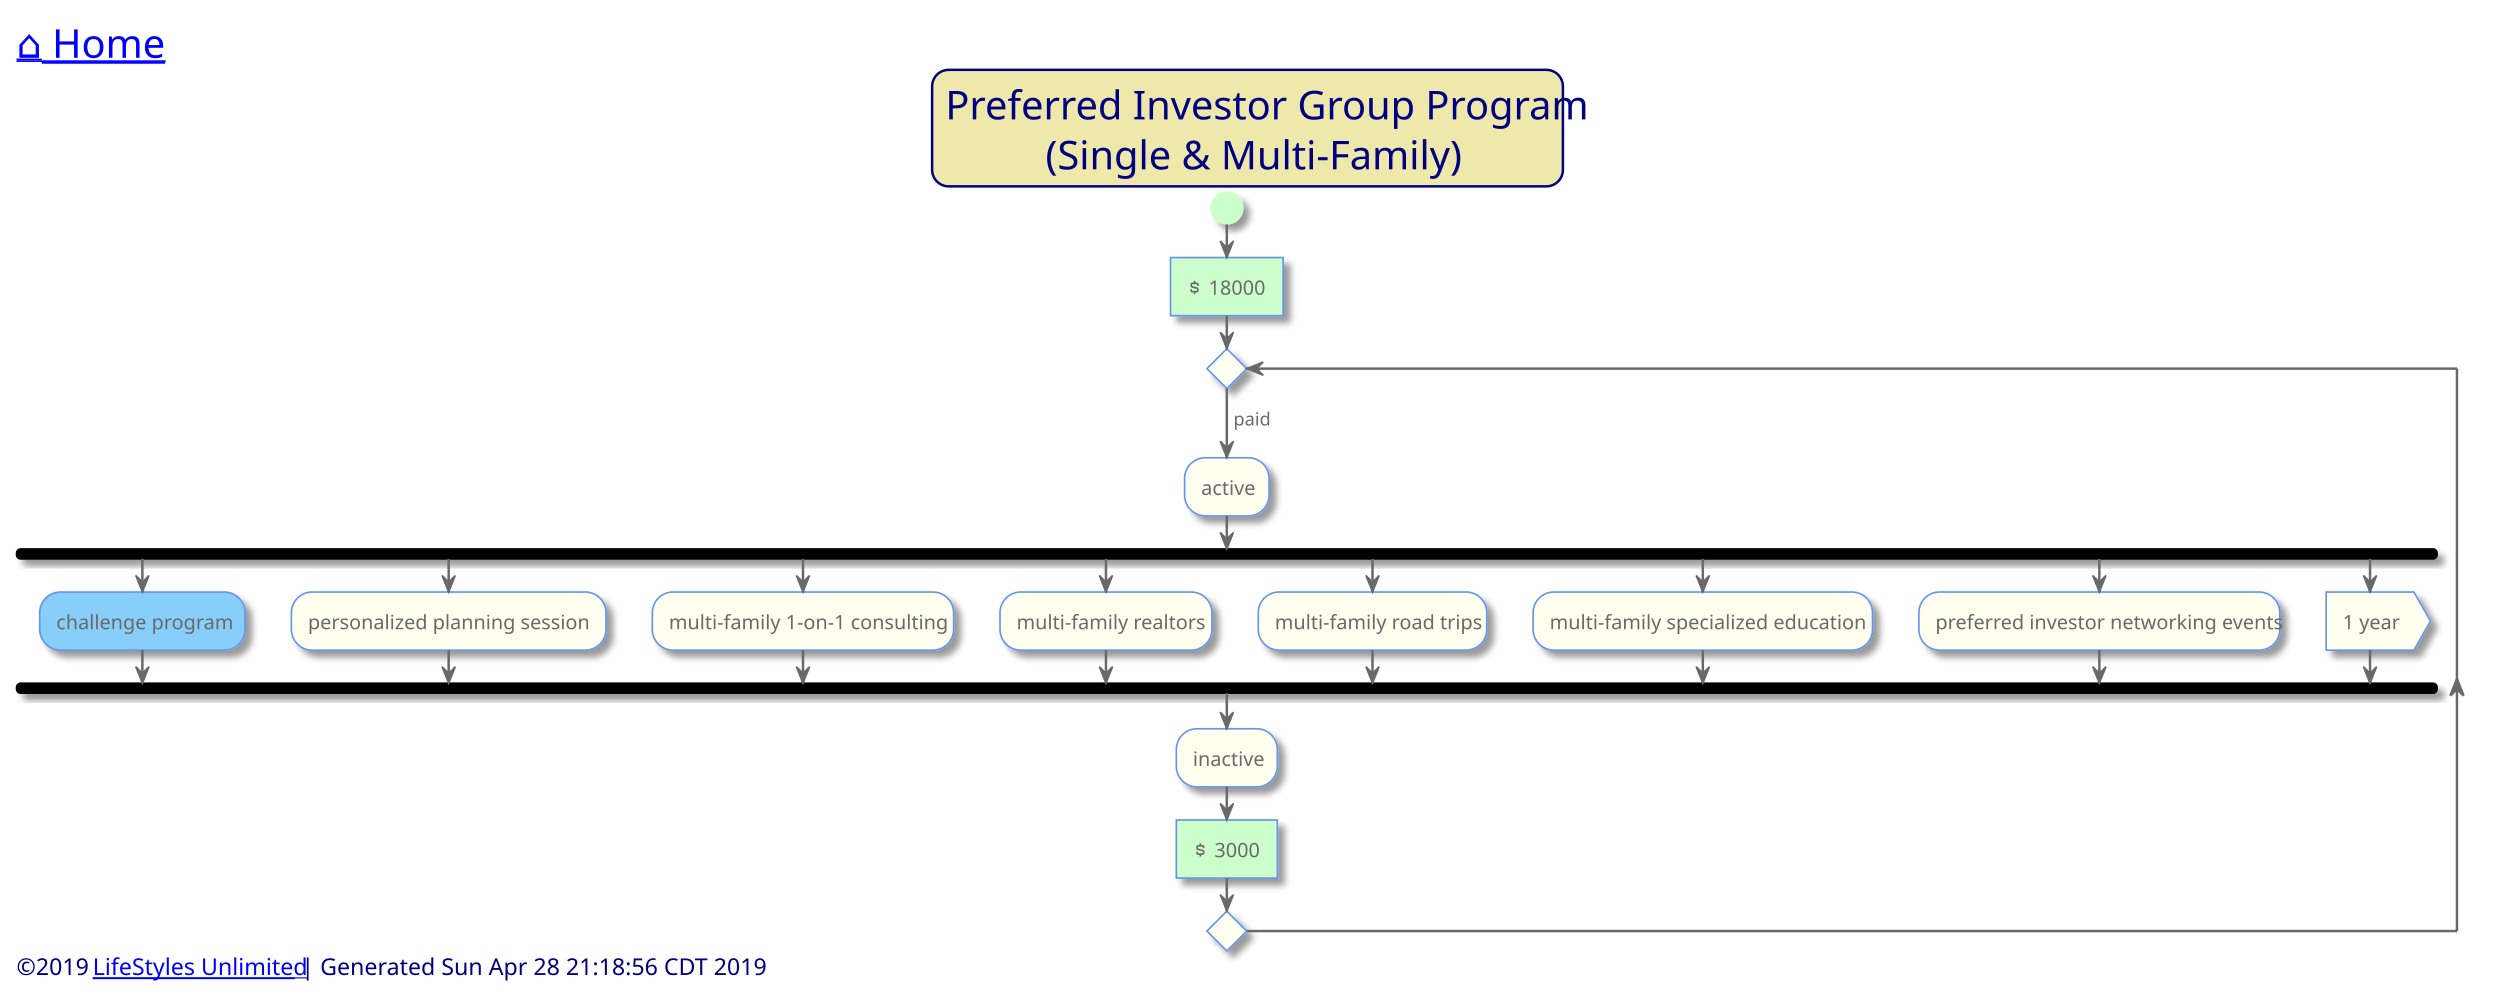
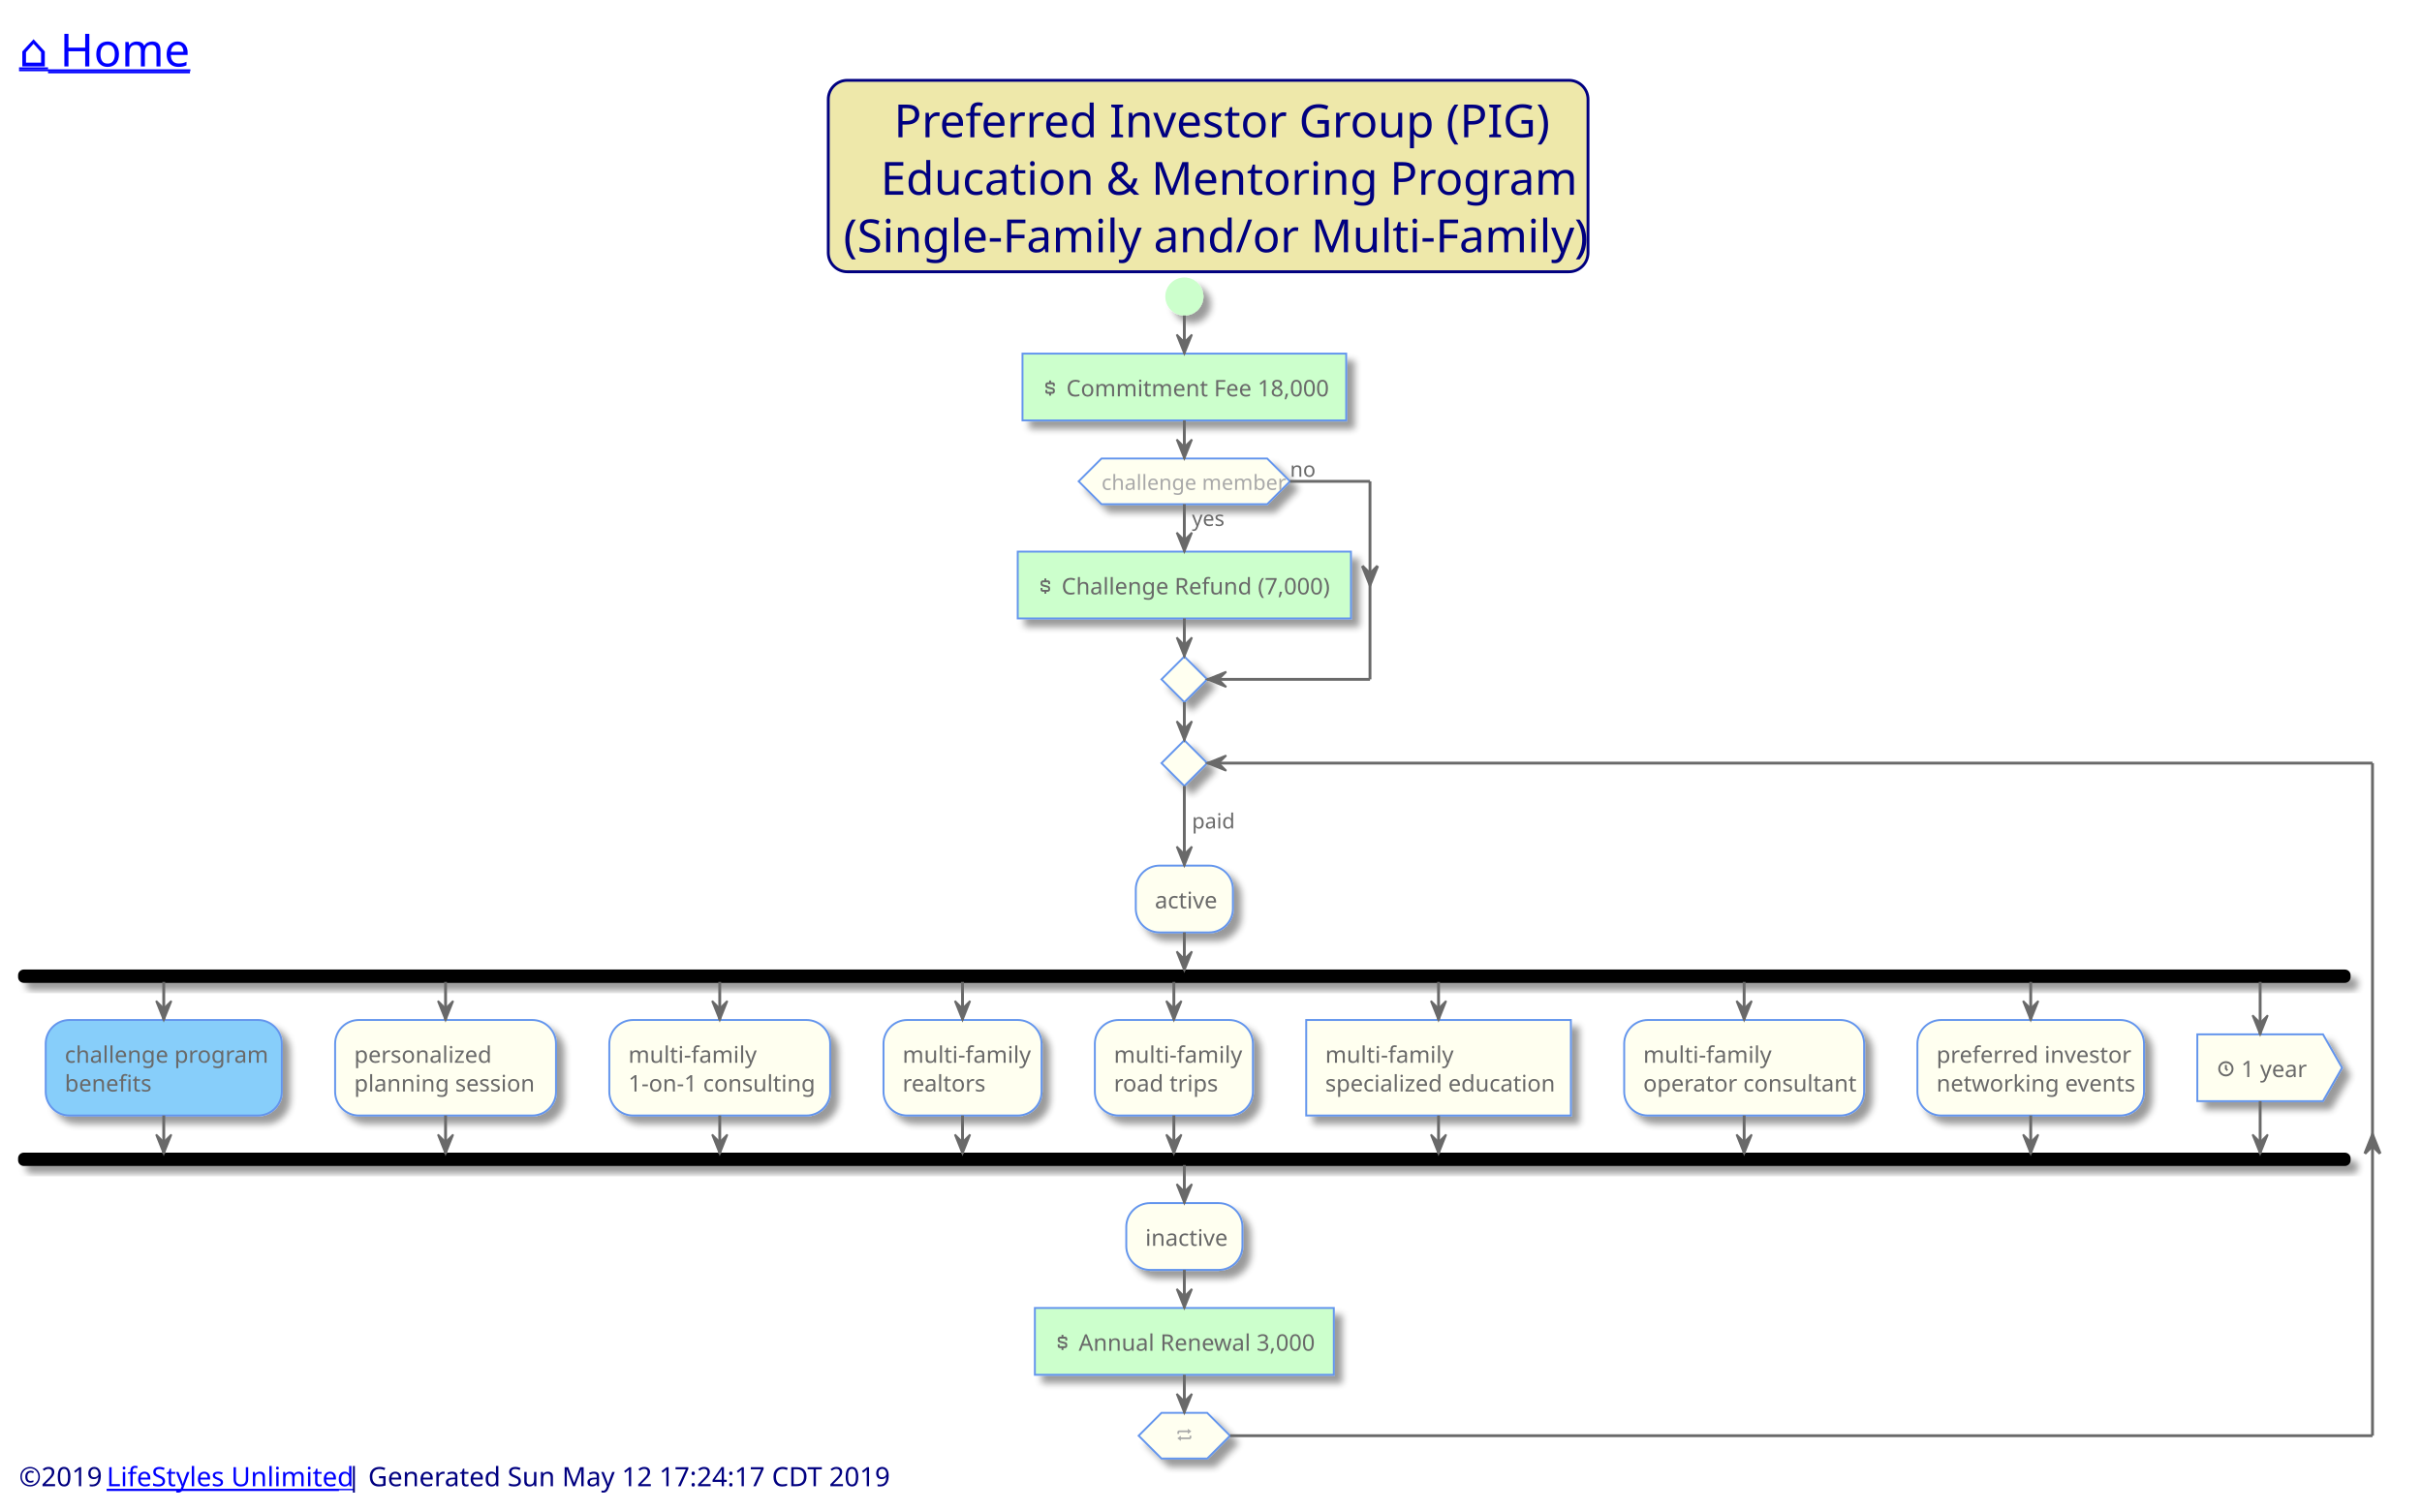
- <svg xmlns="http://www.w3.org/2000/svg" xmlns:xlink="http://www.w3.org/1999/xlink" contentScriptType="application/ecmascript" contentStyleType="text/css" height="602px" preserveAspectRatio="none" style="width:1510px;height:602px;" version="1.1" viewBox="0 0 1510 602" width="1510px" zoomAndPan="magnify">
+ <svg xmlns="http://www.w3.org/2000/svg" xmlns:xlink="http://www.w3.org/1999/xlink" contentScriptType="application/ecmascript" contentStyleType="text/css" height="794px" preserveAspectRatio="none" style="width:1272px;height:794px;" version="1.1" viewBox="0 0 1272 794" width="1272px" zoomAndPan="magnify">
  <defs>
    <style type="text/css">path:hover { stroke: #0000FF !important;}</style>
-     <filter height="300%" id="f1l782wxs1k3ss" width="300%" x="-1" y="-1">
+     <filter height="300%" id="f1e2aanuxgz53h" width="300%" x="-1" y="-1">
      <feGaussianBlur result="blurOut" stdDeviation="2.0" />
      <feColorMatrix in="blurOut" result="blurOut2" type="matrix" values="0 0 0 0 0 0 0 0 0 0 0 0 0 0 0 0 0 0 .4 0" />
      <feOffset dx="4.0" dy="4.0" in="blurOut2" result="blurOut3" />
      <feBlend in="SourceGraphic" in2="blurOut3" mode="normal" />
    </filter>
  </defs>
  <g>
    <a target="_top" xlink:actuate="onRequest" xlink:href="../index.svg?sanitize=true" xlink:show="new" xlink:title="../index.svg?sanitize=true" xlink:type="simple">
      <text fill="#0000FF" font-family="sans-serif" font-size="24" lengthAdjust="spacingAndGlyphs" text-decoration="underline" textLength="90" x="10" y="34.914">⌂ Home</text>
      <line style="stroke: #0000FF; stroke-width: 1.0;" x1="10" x2="100" y1="36.914" y2="36.914" />
    </a>
-     <rect fill="#EEE8AA" height="70.375" rx="10" ry="10" style="stroke: #000080; stroke-width: 1.5;" width="381" x="563" y="42.188" />
-     <text fill="#000080" font-family="sans-serif" font-size="24" lengthAdjust="spacingAndGlyphs" textLength="365" x="571" y="72.102">Preferred Investor Group Program</text>
-     <text fill="#000080" font-family="sans-serif" font-size="24" lengthAdjust="spacingAndGlyphs" textLength="244" x="631.5" y="102.289">(Single &amp; Multi-Family)</text>
-     <ellipse cx="741" cy="125.562" fill="#CCFFCC" filter="url(#f1l782wxs1k3ss)" rx="10" ry="10" style="stroke: none; stroke-width: 1.0;" />
-     <rect fill="#CCFFCC" filter="url(#f1l782wxs1k3ss)" height="35.094" style="stroke: #6495ED; stroke-width: 1.0;" width="68" x="707" y="155.562" />
-     <path d="M721,169.656 L721,170.656 L720.25,170.656 C719.564,170.656 719,171.22 719,171.906 L719,172.406 C719,173.084 719.437,173.648 720.094,173.812 L722.657,174.468 C722.8,174.504 723.001,174.764 723.001,174.906 L723.001,175.406 C723.001,175.54 722.885,175.656 722.751,175.656 L720.251,175.656 C720.135,175.656 720.039,175.619 720.001,175.593 L720.001,174.655 L719.001,174.655 L719.001,175.655 C719.001,175.997 719.204,176.282 719.439,176.436 C719.673,176.591 719.957,176.655 720.252,176.655 L721.002,176.655 L721.002,177.655 L722.002,177.655 L722.002,176.655 L722.752,176.655 C723.438,176.655 724.002,176.091 724.002,175.405 L724.002,174.905 C724.002,174.227 723.565,173.663 722.908,173.499 L720.345,172.843 C720.202,172.807 720.001,172.547 720.001,172.405 L720.001,171.905 C720.001,171.771 720.117,171.655 720.251,171.655 L722.751,171.655 C722.867,171.655 722.963,171.692 723.001,171.718 L723.001,172.656 L724.001,172.656 L724.001,171.656 C724.001,171.314 723.798,171.029 723.563,170.875 C723.329,170.72 723.045,170.656 722.75,170.656 L722,170.656 L722,169.656 L721,169.656 " fill="#696969" style="stroke: ; stroke-width: 0.0; stroke-dasharray: ;" />
-     <text fill="#696969" font-family="sans-serif" font-size="12" lengthAdjust="spacingAndGlyphs" textLength="35" x="730" y="178.019">18000</text>
-     <rect fill="#FFFFF0" filter="url(#f1l782wxs1k3ss)" height="35.094" rx="12.5" ry="12.5" style="stroke: #6495ED; stroke-width: 1.0;" width="51" x="715.5" y="276.491" />
-     <text fill="#696969" font-family="sans-serif" font-size="12" lengthAdjust="spacingAndGlyphs" textLength="31" x="725.5" y="298.948">active</text>
-     <rect fill="#000000" filter="url(#f1l782wxs1k3ss)" height="6" rx="2.5" ry="2.5" style="stroke: #000000; stroke-width: 1.0;" width="1462" x="10" y="331.585" />
+     <rect fill="#EEE8AA" height="100.562" rx="10" ry="10" style="stroke: #000080; stroke-width: 1.5;" width="399" x="435" y="42.188" />
+     <text fill="#000080" font-family="sans-serif" font-size="24" lengthAdjust="spacingAndGlyphs" textLength="330" x="469.5" y="72.102">Preferred Investor Group (PIG)</text>
+     <text fill="#000080" font-family="sans-serif" font-size="24" lengthAdjust="spacingAndGlyphs" textLength="344" x="462.5" y="102.289">Education &amp; Mentoring Program</text>
+     <text fill="#000080" font-family="sans-serif" font-size="24" lengthAdjust="spacingAndGlyphs" textLength="383" x="443" y="132.477">(Single-Family and/or  Multi-Family)</text>
+     <ellipse cx="622" cy="155.75" fill="#CCFFCC" filter="url(#f1e2aanuxgz53h)" rx="10" ry="10" style="stroke: none; stroke-width: 1.0;" />
+     <rect fill="#CCFFCC" filter="url(#f1e2aanuxgz53h)" height="35.094" style="stroke: #6495ED; stroke-width: 1.0;" width="170" x="537" y="185.75" />
+     <path d="M551,199.844 L551,200.844 L550.25,200.844 C549.564,200.844 549,201.408 549,202.094 L549,202.594 C549,203.272 549.437,203.836 550.094,204 L552.657,204.656 C552.8,204.692 553.001,204.952 553.001,205.094 L553.001,205.594 C553.001,205.728 552.885,205.844 552.751,205.844 L550.251,205.844 C550.135,205.844 550.039,205.807 550.001,205.781 L550.001,204.843 L549.001,204.843 L549.001,205.843 C549.001,206.185 549.204,206.47 549.439,206.624 C549.673,206.779 549.957,206.843 550.252,206.843 L551.002,206.843 L551.002,207.843 L552.002,207.843 L552.002,206.843 L552.752,206.843 C553.438,206.843 554.002,206.279 554.002,205.593 L554.002,205.093 C554.002,204.415 553.565,203.851 552.908,203.687 L550.345,203.031 C550.202,202.995 550.001,202.735 550.001,202.593 L550.001,202.093 C550.001,201.959 550.117,201.843 550.251,201.843 L552.751,201.843 C552.867,201.843 552.963,201.88 553.001,201.906 L553.001,202.844 L554.001,202.844 L554.001,201.844 C554.001,201.502 553.798,201.217 553.563,201.063 C553.329,200.908 553.045,200.844 552.75,200.844 L552,200.844 L552,199.844 L551,199.844 " fill="#696969" style="stroke: ; stroke-width: 0.0; stroke-dasharray: ;" />
+     <text fill="#696969" font-family="sans-serif" font-size="12" lengthAdjust="spacingAndGlyphs" textLength="137" x="560" y="208.207">Commitment Fee 18,000</text>
+     <rect fill="#CCFFCC" filter="url(#f1e2aanuxgz53h)" height="35.094" style="stroke: #6495ED; stroke-width: 1.0;" width="175" x="534.5" y="289.762" />
+     <path d="M548.5,303.856 L548.5,304.856 L547.75,304.856 C547.064,304.856 546.5,305.42 546.5,306.106 L546.5,306.606 C546.5,307.284 546.937,307.848 547.594,308.012 L550.157,308.668 C550.3,308.704 550.501,308.964 550.501,309.106 L550.501,309.606 C550.501,309.74 550.385,309.856 550.251,309.856 L547.751,309.856 C547.635,309.856 547.539,309.818 547.501,309.793 L547.501,308.854 L546.501,308.854 L546.501,309.854 C546.501,310.197 546.704,310.481 546.939,310.635 C547.173,310.791 547.457,310.854 547.752,310.854 L548.502,310.854 L548.502,311.854 L549.502,311.854 L549.502,310.854 L550.252,310.854 C550.938,310.854 551.502,310.291 551.502,309.604 L551.502,309.104 C551.502,308.426 551.065,307.863 550.408,307.699 L547.845,307.043 C547.702,307.007 547.501,306.747 547.501,306.604 L547.501,306.104 C547.501,305.971 547.617,305.854 547.751,305.854 L550.251,305.854 C550.367,305.854 550.463,305.892 550.501,305.918 L550.501,306.856 L551.501,306.856 L551.501,305.856 C551.501,305.514 551.298,305.228 551.063,305.075 C550.829,304.92 550.545,304.856 550.25,304.856 L549.5,304.856 L549.5,303.856 L548.5,303.856 " fill="#696969" style="stroke: ; stroke-width: 0.0; stroke-dasharray: ;" />
+     <text fill="#696969" font-family="sans-serif" font-size="12" lengthAdjust="spacingAndGlyphs" textLength="142" x="557.5" y="312.219">Challenge Refund (7,000)</text>
+     <polygon fill="#FFFFF0" filter="url(#f1e2aanuxgz53h)" points="578.5,240.844,665.5,240.844,677.5,252.844,665.5,264.844,578.5,264.844,566.5,252.844,578.5,240.844" style="stroke: #6495ED; stroke-width: 1.0;" />
+     <text fill="#696969" font-family="sans-serif" font-size="11" lengthAdjust="spacingAndGlyphs" textLength="18" x="626" y="276.263">yes</text>
+     <text fill="#A9A9A9" font-family="sans-serif" font-size="11" lengthAdjust="spacingAndGlyphs" textLength="87" x="578.5" y="257.345">challenge member</text>
+     <text fill="#696969" font-family="sans-serif" font-size="11" lengthAdjust="spacingAndGlyphs" textLength="12" x="677.5" y="250.427">no</text>
+     <polygon fill="#FFFFF0" filter="url(#f1e2aanuxgz53h)" points="622,344.856,634,356.856,622,368.856,610,356.856,622,344.856" style="stroke: #6495ED; stroke-width: 1.0;" />
+     <rect fill="#FFFFF0" filter="url(#f1e2aanuxgz53h)" height="35.094" rx="12.5" ry="12.5" style="stroke: #6495ED; stroke-width: 1.0;" width="51" x="596.5" y="454.69" />
+     <text fill="#696969" font-family="sans-serif" font-size="12" lengthAdjust="spacingAndGlyphs" textLength="31" x="606.5" y="477.147">active</text>
+     <rect fill="#000000" filter="url(#f1e2aanuxgz53h)" height="6" rx="2.5" ry="2.5" style="stroke: #000000; stroke-width: 1.0;" width="1224" x="10" y="509.784" />
    <a target="_top" xlink:actuate="onRequest" xlink:href="../single-family/challenge-program.svg?sanitize=true" xlink:show="new" xlink:title="../single-family/challenge-program.svg?sanitize=true" xlink:type="simple">
-       <rect fill="#87CEFA" filter="url(#f1l782wxs1k3ss)" height="35.094" rx="12.5" ry="12.5" style="stroke: #6495ED; stroke-width: 1.0;" width="124" x="24" y="357.585" />
-       <text fill="#696969" font-family="sans-serif" font-size="12" lengthAdjust="spacingAndGlyphs" textLength="104" x="34" y="380.042">challenge program</text>
+       <rect fill="#87CEFA" filter="url(#f1e2aanuxgz53h)" height="50.188" rx="12.5" ry="12.5" style="stroke: #6495ED; stroke-width: 1.0;" width="124" x="24" y="535.784" />
+       <text fill="#696969" font-family="sans-serif" font-size="12" lengthAdjust="spacingAndGlyphs" textLength="104" x="34" y="558.241">challenge program</text>
+       <text fill="#696969" font-family="sans-serif" font-size="12" lengthAdjust="spacingAndGlyphs" textLength="44" x="34" y="573.335">benefits</text>
    </a>
-     <rect fill="#FFFFF0" filter="url(#f1l782wxs1k3ss)" height="35.094" rx="12.5" ry="12.5" style="stroke: #6495ED; stroke-width: 1.0;" width="190" x="176" y="357.585" />
-     <text fill="#696969" font-family="sans-serif" font-size="12" lengthAdjust="spacingAndGlyphs" textLength="170" x="186" y="380.042">personalized planning session</text>
-     <rect fill="#FFFFF0" filter="url(#f1l782wxs1k3ss)" height="35.094" rx="12.5" ry="12.5" style="stroke: #6495ED; stroke-width: 1.0;" width="182" x="394" y="357.585" />
-     <text fill="#696969" font-family="sans-serif" font-size="12" lengthAdjust="spacingAndGlyphs" textLength="162" x="404" y="380.042">multi-family 1-on-1 consulting</text>
-     <rect fill="#FFFFF0" filter="url(#f1l782wxs1k3ss)" height="35.094" rx="12.5" ry="12.5" style="stroke: #6495ED; stroke-width: 1.0;" width="128" x="604" y="357.585" />
-     <text fill="#696969" font-family="sans-serif" font-size="12" lengthAdjust="spacingAndGlyphs" textLength="108" x="614" y="380.042">multi-family realtors</text>
-     <rect fill="#FFFFF0" filter="url(#f1l782wxs1k3ss)" height="35.094" rx="12.5" ry="12.5" style="stroke: #6495ED; stroke-width: 1.0;" width="138" x="760" y="357.585" />
-     <text fill="#696969" font-family="sans-serif" font-size="12" lengthAdjust="spacingAndGlyphs" textLength="118" x="770" y="380.042">multi-family road trips</text>
-     <rect fill="#FFFFF0" filter="url(#f1l782wxs1k3ss)" height="35.094" rx="12.5" ry="12.5" style="stroke: #6495ED; stroke-width: 1.0;" width="205" x="926" y="357.585" />
-     <text fill="#696969" font-family="sans-serif" font-size="12" lengthAdjust="spacingAndGlyphs" textLength="185" x="936" y="380.042">multi-family specialized education</text>
-     <rect fill="#FFFFF0" filter="url(#f1l782wxs1k3ss)" height="35.094" rx="12.5" ry="12.5" style="stroke: #6495ED; stroke-width: 1.0;" width="218" x="1159" y="357.585" />
-     <text fill="#696969" font-family="sans-serif" font-size="12" lengthAdjust="spacingAndGlyphs" textLength="198" x="1169" y="380.042">preferred investor networking events</text>
-     <polygon fill="#FFFFF0" filter="url(#f1l782wxs1k3ss)" points="1405,357.585,1458,357.585,1468,375.132,1458,392.679,1405,392.679" style="stroke: #6495ED; stroke-width: 1.0;" />
-     <text fill="#696969" font-family="sans-serif" font-size="12" lengthAdjust="spacingAndGlyphs" textLength="33" x="1415" y="380.042">1 year</text>
-     <rect fill="#000000" filter="url(#f1l782wxs1k3ss)" height="6" rx="2.5" ry="2.5" style="stroke: #000000; stroke-width: 1.0;" width="1462" x="10" y="412.679" />
-     <rect fill="#FFFFF0" filter="url(#f1l782wxs1k3ss)" height="35.094" rx="12.5" ry="12.5" style="stroke: #6495ED; stroke-width: 1.0;" width="61" x="710.5" y="440.179" />
-     <text fill="#696969" font-family="sans-serif" font-size="12" lengthAdjust="spacingAndGlyphs" textLength="41" x="720.5" y="462.636">inactive</text>
-     <rect fill="#CCFFCC" filter="url(#f1l782wxs1k3ss)" height="35.094" style="stroke: #6495ED; stroke-width: 1.0;" width="61" x="710.5" y="495.272" />
-     <path d="M724.5,509.366 L724.5,510.366 L723.75,510.366 C723.064,510.366 722.5,510.93 722.5,511.616 L722.5,512.116 C722.5,512.794 722.937,513.358 723.594,513.522 L726.157,514.178 C726.3,514.214 726.501,514.474 726.501,514.616 L726.501,515.116 C726.501,515.25 726.385,515.366 726.251,515.366 L723.751,515.366 C723.635,515.366 723.539,515.329 723.501,515.303 L723.501,514.365 L722.501,514.365 L722.501,515.365 C722.501,515.707 722.704,515.992 722.939,516.146 C723.173,516.301 723.457,516.365 723.752,516.365 L724.502,516.365 L724.502,517.365 L725.502,517.365 L725.502,516.365 L726.252,516.365 C726.938,516.365 727.502,515.801 727.502,515.115 L727.502,514.615 C727.502,513.937 727.065,513.373 726.408,513.209 L723.845,512.553 C723.702,512.517 723.501,512.257 723.501,512.115 L723.501,511.615 C723.501,511.481 723.617,511.365 723.751,511.365 L726.251,511.365 C726.367,511.365 726.463,511.402 726.501,511.428 L726.501,512.366 L727.501,512.366 L727.501,511.366 C727.501,511.024 727.298,510.739 727.063,510.585 C726.829,510.43 726.545,510.366 726.25,510.366 L725.5,510.366 L725.5,509.366 L724.5,509.366 " fill="#696969" style="stroke: ; stroke-width: 0.0; stroke-dasharray: ;" />
-     <text fill="#696969" font-family="sans-serif" font-size="12" lengthAdjust="spacingAndGlyphs" textLength="28" x="733.5" y="517.73">3000</text>
-     <polygon fill="#FFFFF0" filter="url(#f1l782wxs1k3ss)" points="741,210.656,753,222.656,741,234.656,729,222.656,741,210.656" style="stroke: #6495ED; stroke-width: 1.0;" />
-     <polygon fill="#FFFFF0" filter="url(#f1l782wxs1k3ss)" points="741,550.366,741,550.366,753,562.366,741,574.366,741,574.366,729,562.366,741,550.366" style="stroke: #6495ED; stroke-width: 1.0;" />
-     <line style="stroke: #696969; stroke-width: 1.5;" x1="741" x2="741" y1="135.562" y2="155.562" />
-     <polygon fill="#696969" points="737,145.562,741,155.562,745,145.562,741,149.562" style="stroke: #696969; stroke-width: 1.0;" />
-     <line style="stroke: #696969; stroke-width: 1.5;" x1="86" x2="86" y1="337.585" y2="357.585" />
-     <polygon fill="#696969" points="82,347.585,86,357.585,90,347.585,86,351.585" style="stroke: #696969; stroke-width: 1.0;" />
-     <line style="stroke: #696969; stroke-width: 1.5;" x1="271" x2="271" y1="337.585" y2="357.585" />
-     <polygon fill="#696969" points="267,347.585,271,357.585,275,347.585,271,351.585" style="stroke: #696969; stroke-width: 1.0;" />
-     <line style="stroke: #696969; stroke-width: 1.5;" x1="485" x2="485" y1="337.585" y2="357.585" />
-     <polygon fill="#696969" points="481,347.585,485,357.585,489,347.585,485,351.585" style="stroke: #696969; stroke-width: 1.0;" />
-     <line style="stroke: #696969; stroke-width: 1.5;" x1="668" x2="668" y1="337.585" y2="357.585" />
-     <polygon fill="#696969" points="664,347.585,668,357.585,672,347.585,668,351.585" style="stroke: #696969; stroke-width: 1.0;" />
-     <line style="stroke: #696969; stroke-width: 1.5;" x1="829" x2="829" y1="337.585" y2="357.585" />
-     <polygon fill="#696969" points="825,347.585,829,357.585,833,347.585,829,351.585" style="stroke: #696969; stroke-width: 1.0;" />
-     <line style="stroke: #696969; stroke-width: 1.5;" x1="1028.5" x2="1028.5" y1="337.585" y2="357.585" />
-     <polygon fill="#696969" points="1024.5,347.585,1028.5,357.585,1032.5,347.585,1028.5,351.585" style="stroke: #696969; stroke-width: 1.0;" />
-     <line style="stroke: #696969; stroke-width: 1.5;" x1="1268" x2="1268" y1="337.585" y2="357.585" />
-     <polygon fill="#696969" points="1264,347.585,1268,357.585,1272,347.585,1268,351.585" style="stroke: #696969; stroke-width: 1.0;" />
-     <line style="stroke: #696969; stroke-width: 1.5;" x1="1431.5" x2="1431.5" y1="337.585" y2="357.585" />
-     <polygon fill="#696969" points="1427.5,347.585,1431.5,357.585,1435.5,347.585,1431.5,351.585" style="stroke: #696969; stroke-width: 1.0;" />
-     <line style="stroke: #696969; stroke-width: 1.5;" x1="86" x2="86" y1="392.679" y2="412.679" />
-     <polygon fill="#696969" points="82,402.679,86,412.679,90,402.679,86,406.679" style="stroke: #696969; stroke-width: 1.0;" />
-     <line style="stroke: #696969; stroke-width: 1.5;" x1="271" x2="271" y1="392.679" y2="412.679" />
-     <polygon fill="#696969" points="267,402.679,271,412.679,275,402.679,271,406.679" style="stroke: #696969; stroke-width: 1.0;" />
-     <line style="stroke: #696969; stroke-width: 1.5;" x1="485" x2="485" y1="392.679" y2="412.679" />
-     <polygon fill="#696969" points="481,402.679,485,412.679,489,402.679,485,406.679" style="stroke: #696969; stroke-width: 1.0;" />
-     <line style="stroke: #696969; stroke-width: 1.5;" x1="668" x2="668" y1="392.679" y2="412.679" />
-     <polygon fill="#696969" points="664,402.679,668,412.679,672,402.679,668,406.679" style="stroke: #696969; stroke-width: 1.0;" />
-     <line style="stroke: #696969; stroke-width: 1.5;" x1="829" x2="829" y1="392.679" y2="412.679" />
-     <polygon fill="#696969" points="825,402.679,829,412.679,833,402.679,829,406.679" style="stroke: #696969; stroke-width: 1.0;" />
-     <line style="stroke: #696969; stroke-width: 1.5;" x1="1028.5" x2="1028.5" y1="392.679" y2="412.679" />
-     <polygon fill="#696969" points="1024.5,402.679,1028.5,412.679,1032.5,402.679,1028.5,406.679" style="stroke: #696969; stroke-width: 1.0;" />
-     <line style="stroke: #696969; stroke-width: 1.5;" x1="1268" x2="1268" y1="392.679" y2="412.679" />
-     <polygon fill="#696969" points="1264,402.679,1268,412.679,1272,402.679,1268,406.679" style="stroke: #696969; stroke-width: 1.0;" />
-     <line style="stroke: #696969; stroke-width: 1.5;" x1="1431.5" x2="1431.5" y1="392.679" y2="412.679" />
-     <polygon fill="#696969" points="1427.5,402.679,1431.5,412.679,1435.5,402.679,1431.5,406.679" style="stroke: #696969; stroke-width: 1.0;" />
-     <line style="stroke: #696969; stroke-width: 1.5;" x1="741" x2="741" y1="311.585" y2="331.585" />
-     <polygon fill="#696969" points="737,321.585,741,331.585,745,321.585,741,325.585" style="stroke: #696969; stroke-width: 1.0;" />
-     <line style="stroke: #696969; stroke-width: 1.5;" x1="741" x2="741" y1="418.679" y2="440.179" />
-     <polygon fill="#696969" points="737,430.179,741,440.179,745,430.179,741,434.179" style="stroke: #696969; stroke-width: 1.0;" />
-     <line style="stroke: #696969; stroke-width: 1.5;" x1="741" x2="741" y1="475.272" y2="495.272" />
-     <polygon fill="#696969" points="737,485.272,741,495.272,745,485.272,741,489.272" style="stroke: #696969; stroke-width: 1.0;" />
-     <line style="stroke: #696969; stroke-width: 1.5;" x1="741" x2="741" y1="234.656" y2="276.491" />
-     <polygon fill="#696969" points="737,266.491,741,276.491,745,266.491,741,270.491" style="stroke: #696969; stroke-width: 1.0;" />
-     <text fill="#696969" font-family="sans-serif" font-size="11" lengthAdjust="spacingAndGlyphs" textLength="20" x="745" y="256.992">paid</text>
-     <line style="stroke: #696969; stroke-width: 1.5;" x1="753" x2="1484" y1="562.366" y2="562.366" />
-     <polygon fill="#696969" points="1480,420.179,1484,410.179,1488,420.179,1484,416.179" style="stroke: #696969; stroke-width: 1.5;" />
-     <line style="stroke: #696969; stroke-width: 1.5;" x1="1484" x2="1484" y1="222.656" y2="562.366" />
-     <line style="stroke: #696969; stroke-width: 1.5;" x1="1484" x2="753" y1="222.656" y2="222.656" />
-     <polygon fill="#696969" points="763,218.656,753,222.656,763,226.656,759,222.656" style="stroke: #696969; stroke-width: 1.0;" />
-     <line style="stroke: #696969; stroke-width: 1.5;" x1="741" x2="741" y1="530.366" y2="550.366" />
-     <polygon fill="#696969" points="737,540.366,741,550.366,745,540.366,741,544.366" style="stroke: #696969; stroke-width: 1.0;" />
-     <line style="stroke: #696969; stroke-width: 1.5;" x1="741" x2="741" y1="190.656" y2="210.656" />
-     <polygon fill="#696969" points="737,200.656,741,210.656,745,200.656,741,204.656" style="stroke: #696969; stroke-width: 1.0;" />
-     <text fill="#000080" font-family="sans-serif" font-size="14" lengthAdjust="spacingAndGlyphs" textLength="42" x="10" y="588.899">©2019</text>
+     <rect fill="#FFFFF0" filter="url(#f1e2aanuxgz53h)" height="50.188" rx="12.5" ry="12.5" style="stroke: #6495ED; stroke-width: 1.0;" width="116" x="176" y="535.784" />
+     <text fill="#696969" font-family="sans-serif" font-size="12" lengthAdjust="spacingAndGlyphs" textLength="71" x="186" y="558.241">personalized</text>
+     <text fill="#696969" font-family="sans-serif" font-size="12" lengthAdjust="spacingAndGlyphs" textLength="96" x="186" y="573.335">planning session</text>
+     <rect fill="#FFFFF0" filter="url(#f1e2aanuxgz53h)" height="50.188" rx="12.5" ry="12.5" style="stroke: #6495ED; stroke-width: 1.0;" width="116" x="320" y="535.784" />
+     <text fill="#696969" font-family="sans-serif" font-size="12" lengthAdjust="spacingAndGlyphs" textLength="63" x="330" y="558.241">multi-family</text>
+     <text fill="#696969" font-family="sans-serif" font-size="12" lengthAdjust="spacingAndGlyphs" textLength="96" x="330" y="573.335">1-on-1 consulting</text>
+     <rect fill="#FFFFF0" filter="url(#f1e2aanuxgz53h)" height="50.188" rx="12.5" ry="12.5" style="stroke: #6495ED; stroke-width: 1.0;" width="83" x="464" y="535.784" />
+     <text fill="#696969" font-family="sans-serif" font-size="12" lengthAdjust="spacingAndGlyphs" textLength="63" x="474" y="558.241">multi-family</text>
+     <text fill="#696969" font-family="sans-serif" font-size="12" lengthAdjust="spacingAndGlyphs" textLength="42" x="474" y="573.335">realtors</text>
+     <rect fill="#FFFFF0" filter="url(#f1e2aanuxgz53h)" height="50.188" rx="12.5" ry="12.5" style="stroke: #6495ED; stroke-width: 1.0;" width="83" x="575" y="535.784" />
+     <text fill="#696969" font-family="sans-serif" font-size="12" lengthAdjust="spacingAndGlyphs" textLength="63" x="585" y="558.241">multi-family</text>
+     <text fill="#696969" font-family="sans-serif" font-size="12" lengthAdjust="spacingAndGlyphs" textLength="52" x="585" y="573.335">road trips</text>
+     <rect fill="#FFFFF0" filter="url(#f1e2aanuxgz53h)" height="50.188" style="stroke: #6495ED; stroke-width: 1.0;" width="139" x="686" y="535.784" />
+     <text fill="#696969" font-family="sans-serif" font-size="12" lengthAdjust="spacingAndGlyphs" textLength="63" x="696" y="558.241">multi-family</text>
+     <text fill="#696969" font-family="sans-serif" font-size="12" lengthAdjust="spacingAndGlyphs" textLength="119" x="696" y="573.335">specialized education</text>
+     <rect fill="#FFFFF0" filter="url(#f1e2aanuxgz53h)" height="50.188" rx="12.5" ry="12.5" style="stroke: #6495ED; stroke-width: 1.0;" width="126" x="853" y="535.784" />
+     <text fill="#696969" font-family="sans-serif" font-size="12" lengthAdjust="spacingAndGlyphs" textLength="63" x="863" y="558.241">multi-family</text>
+     <text fill="#696969" font-family="sans-serif" font-size="12" lengthAdjust="spacingAndGlyphs" textLength="106" x="863" y="573.335">operator consultant</text>
+     <rect fill="#FFFFF0" filter="url(#f1e2aanuxgz53h)" height="50.188" rx="12.5" ry="12.5" style="stroke: #6495ED; stroke-width: 1.0;" width="119" x="1007" y="535.784" />
+     <text fill="#696969" font-family="sans-serif" font-size="12" lengthAdjust="spacingAndGlyphs" textLength="96" x="1017" y="558.241">preferred investor</text>
+     <text fill="#696969" font-family="sans-serif" font-size="12" lengthAdjust="spacingAndGlyphs" textLength="99" x="1017" y="573.335">networking events</text>
+     <polygon fill="#FFFFF0" filter="url(#f1e2aanuxgz53h)" points="1154,543.331,1220,543.331,1230,560.878,1220,578.425,1154,578.425" style="stroke: #6495ED; stroke-width: 1.0;" />
+     <path d="M1169,557.425 C1166.797,557.425 1165,559.222 1165,561.425 C1165,563.628 1166.797,565.425 1169,565.425 C1171.203,565.425 1173,563.628 1173,561.425 C1173,559.222 1171.203,557.425 1169,557.425 M1169,558.425 C1170.663,558.425 1172,559.762 1172,561.425 C1172,563.088 1170.663,564.425 1169,564.425 C1167.337,564.425 1166,563.088 1166,561.425 C1166,559.762 1167.337,558.425 1169,558.425 M1168.5,559.425 L1168.5,561.644 L1168.656,561.769 L1169.156,562.269 L1169.5,562.644 L1170.219,561.925 L1169.844,561.581 L1169.5,561.237 L1169.5,559.424 L1168.5,559.424 " fill="#696969" style="stroke: ; stroke-width: 0.0; stroke-dasharray: ;" />
+     <text fill="#696969" font-family="sans-serif" font-size="12" lengthAdjust="spacingAndGlyphs" textLength="33" x="1177" y="565.788">1 year</text>
+     <rect fill="#000000" filter="url(#f1e2aanuxgz53h)" height="6" rx="2.5" ry="2.5" style="stroke: #000000; stroke-width: 1.0;" width="1224" x="10" y="605.972" />
+     <rect fill="#FFFFF0" filter="url(#f1e2aanuxgz53h)" height="35.094" rx="12.5" ry="12.5" style="stroke: #6495ED; stroke-width: 1.0;" width="61" x="591.5" y="631.972" />
+     <text fill="#696969" font-family="sans-serif" font-size="12" lengthAdjust="spacingAndGlyphs" textLength="41" x="601.5" y="654.429">inactive</text>
+     <rect fill="#CCFFCC" filter="url(#f1e2aanuxgz53h)" height="35.094" style="stroke: #6495ED; stroke-width: 1.0;" width="157" x="543.5" y="687.065" />
+     <path d="M557.5,701.159 L557.5,702.159 L556.75,702.159 C556.064,702.159 555.5,702.723 555.5,703.409 L555.5,703.909 C555.5,704.587 555.937,705.151 556.594,705.315 L559.157,705.971 C559.3,706.007 559.501,706.267 559.501,706.409 L559.501,706.909 C559.501,707.043 559.385,707.159 559.251,707.159 L556.751,707.159 C556.635,707.159 556.539,707.122 556.501,707.096 L556.501,706.158 L555.501,706.158 L555.501,707.158 C555.501,707.5 555.704,707.785 555.939,707.939 C556.173,708.094 556.457,708.158 556.752,708.158 L557.502,708.158 L557.502,709.158 L558.502,709.158 L558.502,708.158 L559.252,708.158 C559.938,708.158 560.502,707.594 560.502,706.908 L560.502,706.408 C560.502,705.73 560.065,705.166 559.408,705.002 L556.845,704.346 C556.702,704.31 556.501,704.05 556.501,703.908 L556.501,703.408 C556.501,703.274 556.617,703.158 556.751,703.158 L559.251,703.158 C559.367,703.158 559.463,703.195 559.501,703.221 L559.501,704.159 L560.501,704.159 L560.501,703.159 C560.501,702.817 560.298,702.532 560.063,702.378 C559.829,702.223 559.545,702.159 559.25,702.159 L558.5,702.159 L558.5,701.159 L557.5,701.159 " fill="#696969" style="stroke: ; stroke-width: 0.0; stroke-dasharray: ;" />
+     <text fill="#696969" font-family="sans-serif" font-size="12" lengthAdjust="spacingAndGlyphs" textLength="124" x="566.5" y="709.523">Annual Renewal 3,000</text>
+     <polygon fill="#FFFFF0" filter="url(#f1e2aanuxgz53h)" points="622,388.856,634,400.856,622,412.856,610,400.856,622,388.856" style="stroke: #6495ED; stroke-width: 1.0;" />
+     <polygon fill="#FFFFF0" filter="url(#f1e2aanuxgz53h)" points="610,742.159,634,742.159,646,754.159,634,766.159,610,766.159,598,754.159,610,742.159" style="stroke: #6495ED; stroke-width: 1.0;" />
+     <path d="M623.833,750.492 L623.833,751.409 L619.25,751.409 C618.742,751.409 618.333,751.818 618.333,752.326 L618.333,753.242 L619.25,753.242 L619.25,752.326 L623.833,752.326 L623.833,753.242 L625.667,751.867 L623.833,750.492 M620.167,754.159 L618.333,755.534 L620.167,756.909 L620.167,755.992 L624.75,755.992 C625.247,755.992 625.667,755.573 625.667,755.076 L625.667,754.159 L624.75,754.159 L624.75,755.076 L620.167,755.076 L620.167,754.159 " fill="#A9A9A9" style="stroke: ; stroke-width: 0.0; stroke-dasharray: ;" />
+     <line style="stroke: #696969; stroke-width: 1.5;" x1="622" x2="622" y1="165.75" y2="185.75" />
+     <polygon fill="#696969" points="618,175.75,622,185.75,626,175.75,622,179.75" style="stroke: #696969; stroke-width: 1.0;" />
+     <line style="stroke: #696969; stroke-width: 1.5;" x1="622" x2="622" y1="264.844" y2="289.762" />
+     <polygon fill="#696969" points="618,279.762,622,289.762,626,279.762,622,283.762" style="stroke: #696969; stroke-width: 1.0;" />
+     <line style="stroke: #696969; stroke-width: 1.5;" x1="677.5" x2="719.5" y1="252.844" y2="252.844" />
+     <polygon fill="#696969" points="715.5,297.309,719.5,307.309,723.5,297.309,719.5,301.309" style="stroke: #696969; stroke-width: 1.5;" />
+     <line style="stroke: #696969; stroke-width: 1.5;" x1="719.5" x2="719.5" y1="252.844" y2="356.856" />
+     <line style="stroke: #696969; stroke-width: 1.5;" x1="719.5" x2="634" y1="356.856" y2="356.856" />
+     <polygon fill="#696969" points="644,352.856,634,356.856,644,360.856,640,356.856" style="stroke: #696969; stroke-width: 1.0;" />
+     <line style="stroke: #696969; stroke-width: 1.5;" x1="622" x2="622" y1="324.856" y2="344.856" />
+     <polygon fill="#696969" points="618,334.856,622,344.856,626,334.856,622,338.856" style="stroke: #696969; stroke-width: 1.0;" />
+     <line style="stroke: #696969; stroke-width: 1.5;" x1="622" x2="622" y1="220.844" y2="240.844" />
+     <polygon fill="#696969" points="618,230.844,622,240.844,626,230.844,622,234.844" style="stroke: #696969; stroke-width: 1.0;" />
+     <line style="stroke: #696969; stroke-width: 1.5;" x1="86" x2="86" y1="515.784" y2="535.784" />
+     <polygon fill="#696969" points="82,525.784,86,535.784,90,525.784,86,529.784" style="stroke: #696969; stroke-width: 1.0;" />
+     <line style="stroke: #696969; stroke-width: 1.5;" x1="234" x2="234" y1="515.784" y2="535.784" />
+     <polygon fill="#696969" points="230,525.784,234,535.784,238,525.784,234,529.784" style="stroke: #696969; stroke-width: 1.0;" />
+     <line style="stroke: #696969; stroke-width: 1.5;" x1="378" x2="378" y1="515.784" y2="535.784" />
+     <polygon fill="#696969" points="374,525.784,378,535.784,382,525.784,378,529.784" style="stroke: #696969; stroke-width: 1.0;" />
+     <line style="stroke: #696969; stroke-width: 1.5;" x1="505.5" x2="505.5" y1="515.784" y2="535.784" />
+     <polygon fill="#696969" points="501.5,525.784,505.5,535.784,509.5,525.784,505.5,529.784" style="stroke: #696969; stroke-width: 1.0;" />
+     <line style="stroke: #696969; stroke-width: 1.5;" x1="616.5" x2="616.5" y1="515.784" y2="535.784" />
+     <polygon fill="#696969" points="612.5,525.784,616.5,535.784,620.5,525.784,616.5,529.784" style="stroke: #696969; stroke-width: 1.0;" />
+     <line style="stroke: #696969; stroke-width: 1.5;" x1="755.5" x2="755.5" y1="515.784" y2="535.784" />
+     <polygon fill="#696969" points="751.5,525.784,755.5,535.784,759.5,525.784,755.5,529.784" style="stroke: #696969; stroke-width: 1.0;" />
+     <line style="stroke: #696969; stroke-width: 1.5;" x1="916" x2="916" y1="515.784" y2="535.784" />
+     <polygon fill="#696969" points="912,525.784,916,535.784,920,525.784,916,529.784" style="stroke: #696969; stroke-width: 1.0;" />
+     <line style="stroke: #696969; stroke-width: 1.5;" x1="1066.5" x2="1066.5" y1="515.784" y2="535.784" />
+     <polygon fill="#696969" points="1062.5,525.784,1066.5,535.784,1070.5,525.784,1066.5,529.784" style="stroke: #696969; stroke-width: 1.0;" />
+     <line style="stroke: #696969; stroke-width: 1.5;" x1="1187" x2="1187" y1="515.784" y2="543.331" />
+     <polygon fill="#696969" points="1183,533.331,1187,543.331,1191,533.331,1187,537.331" style="stroke: #696969; stroke-width: 1.0;" />
+     <line style="stroke: #696969; stroke-width: 1.5;" x1="86" x2="86" y1="585.972" y2="605.972" />
+     <polygon fill="#696969" points="82,595.972,86,605.972,90,595.972,86,599.972" style="stroke: #696969; stroke-width: 1.0;" />
+     <line style="stroke: #696969; stroke-width: 1.5;" x1="234" x2="234" y1="585.972" y2="605.972" />
+     <polygon fill="#696969" points="230,595.972,234,605.972,238,595.972,234,599.972" style="stroke: #696969; stroke-width: 1.0;" />
+     <line style="stroke: #696969; stroke-width: 1.5;" x1="378" x2="378" y1="585.972" y2="605.972" />
+     <polygon fill="#696969" points="374,595.972,378,605.972,382,595.972,378,599.972" style="stroke: #696969; stroke-width: 1.0;" />
+     <line style="stroke: #696969; stroke-width: 1.5;" x1="505.5" x2="505.5" y1="585.972" y2="605.972" />
+     <polygon fill="#696969" points="501.5,595.972,505.5,605.972,509.5,595.972,505.5,599.972" style="stroke: #696969; stroke-width: 1.0;" />
+     <line style="stroke: #696969; stroke-width: 1.5;" x1="616.5" x2="616.5" y1="585.972" y2="605.972" />
+     <polygon fill="#696969" points="612.5,595.972,616.5,605.972,620.5,595.972,616.5,599.972" style="stroke: #696969; stroke-width: 1.0;" />
+     <line style="stroke: #696969; stroke-width: 1.5;" x1="755.5" x2="755.5" y1="585.972" y2="605.972" />
+     <polygon fill="#696969" points="751.5,595.972,755.5,605.972,759.5,595.972,755.5,599.972" style="stroke: #696969; stroke-width: 1.0;" />
+     <line style="stroke: #696969; stroke-width: 1.5;" x1="916" x2="916" y1="585.972" y2="605.972" />
+     <polygon fill="#696969" points="912,595.972,916,605.972,920,595.972,916,599.972" style="stroke: #696969; stroke-width: 1.0;" />
+     <line style="stroke: #696969; stroke-width: 1.5;" x1="1066.5" x2="1066.5" y1="585.972" y2="605.972" />
+     <polygon fill="#696969" points="1062.5,595.972,1066.5,605.972,1070.5,595.972,1066.5,599.972" style="stroke: #696969; stroke-width: 1.0;" />
+     <line style="stroke: #696969; stroke-width: 1.5;" x1="1187" x2="1187" y1="578.425" y2="605.972" />
+     <polygon fill="#696969" points="1183,595.972,1187,605.972,1191,595.972,1187,599.972" style="stroke: #696969; stroke-width: 1.0;" />
+     <line style="stroke: #696969; stroke-width: 1.5;" x1="622" x2="622" y1="489.784" y2="509.784" />
+     <polygon fill="#696969" points="618,499.784,622,509.784,626,499.784,622,503.784" style="stroke: #696969; stroke-width: 1.0;" />
+     <line style="stroke: #696969; stroke-width: 1.5;" x1="622" x2="622" y1="611.972" y2="631.972" />
+     <polygon fill="#696969" points="618,621.972,622,631.972,626,621.972,622,625.972" style="stroke: #696969; stroke-width: 1.0;" />
+     <line style="stroke: #696969; stroke-width: 1.5;" x1="622" x2="622" y1="667.065" y2="687.065" />
+     <polygon fill="#696969" points="618,677.065,622,687.065,626,677.065,622,681.065" style="stroke: #696969; stroke-width: 1.0;" />
+     <line style="stroke: #696969; stroke-width: 1.5;" x1="622" x2="622" y1="412.856" y2="454.69" />
+     <polygon fill="#696969" points="618,444.69,622,454.69,626,444.69,622,448.69" style="stroke: #696969; stroke-width: 1.0;" />
+     <text fill="#696969" font-family="sans-serif" font-size="11" lengthAdjust="spacingAndGlyphs" textLength="20" x="626" y="435.191">paid</text>
+     <line style="stroke: #696969; stroke-width: 1.5;" x1="646" x2="1246" y1="754.159" y2="754.159" />
+     <polygon fill="#696969" points="1242,605.925,1246,595.925,1250,605.925,1246,601.925" style="stroke: #696969; stroke-width: 1.5;" />
+     <line style="stroke: #696969; stroke-width: 1.5;" x1="1246" x2="1246" y1="400.856" y2="754.159" />
+     <line style="stroke: #696969; stroke-width: 1.5;" x1="1246" x2="634" y1="400.856" y2="400.856" />
+     <polygon fill="#696969" points="644,396.856,634,400.856,644,404.856,640,400.856" style="stroke: #696969; stroke-width: 1.0;" />
+     <line style="stroke: #696969; stroke-width: 1.5;" x1="622" x2="622" y1="722.159" y2="742.159" />
+     <polygon fill="#696969" points="618,732.159,622,742.159,626,732.159,622,736.159" style="stroke: #696969; stroke-width: 1.0;" />
+     <line style="stroke: #696969; stroke-width: 1.5;" x1="622" x2="622" y1="368.856" y2="388.856" />
+     <polygon fill="#696969" points="618,378.856,622,388.856,626,378.856,622,382.856" style="stroke: #696969; stroke-width: 1.0;" />
+     <text fill="#000080" font-family="sans-serif" font-size="14" lengthAdjust="spacingAndGlyphs" textLength="42" x="10" y="780.692">©2019</text>
    <a target="_top" xlink:actuate="onRequest" xlink:href="http://www.lifestylesunlimited.com" xlink:show="new" xlink:title="http://www.lifestylesunlimited.com" xlink:type="simple">
-       <text fill="#0000FF" font-family="sans-serif" font-size="14" lengthAdjust="spacingAndGlyphs" text-decoration="underline" textLength="122" x="56" y="588.899">LifeStyles Unlimited</text>
-       <line style="stroke: #0000FF; stroke-width: 1.0;" x1="56" x2="178" y1="590.899" y2="590.899" />
+       <text fill="#0000FF" font-family="sans-serif" font-size="14" lengthAdjust="spacingAndGlyphs" text-decoration="underline" textLength="122" x="56" y="780.692">LifeStyles Unlimited</text>
+       <line style="stroke: #0000FF; stroke-width: 1.0;" x1="56" x2="178" y1="782.692" y2="782.692" />
    </a>
-     <text fill="#000080" font-family="sans-serif" font-size="14" lengthAdjust="spacingAndGlyphs" textLength="279" x="182" y="588.899">| Generated Sun Apr 28 21:18:56 CDT 2019</text>
+     <text fill="#000080" font-family="sans-serif" font-size="14" lengthAdjust="spacingAndGlyphs" textLength="283" x="182" y="780.692">| Generated Sun May 12 17:24:17 CDT 2019</text>
  </g>
</svg>
